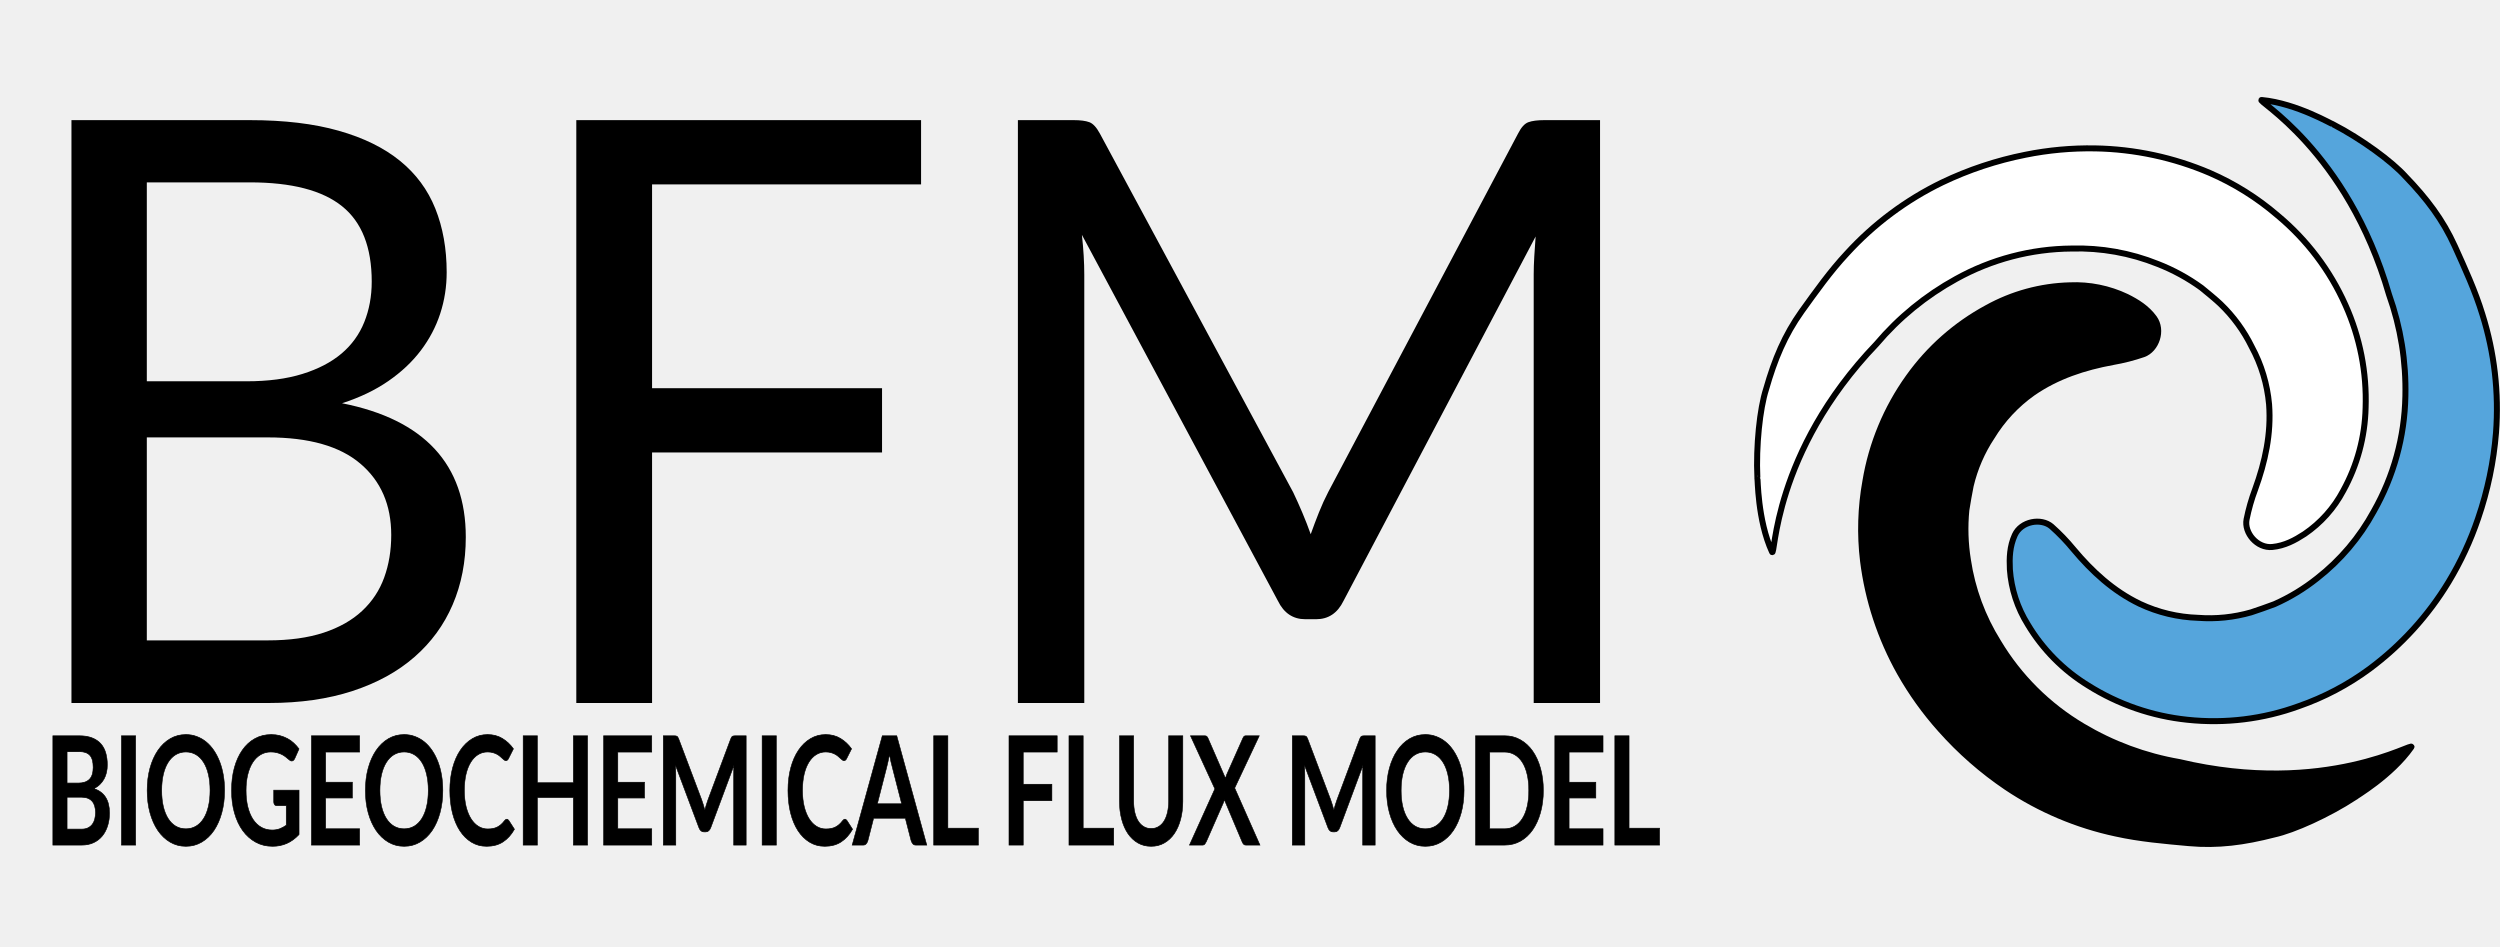
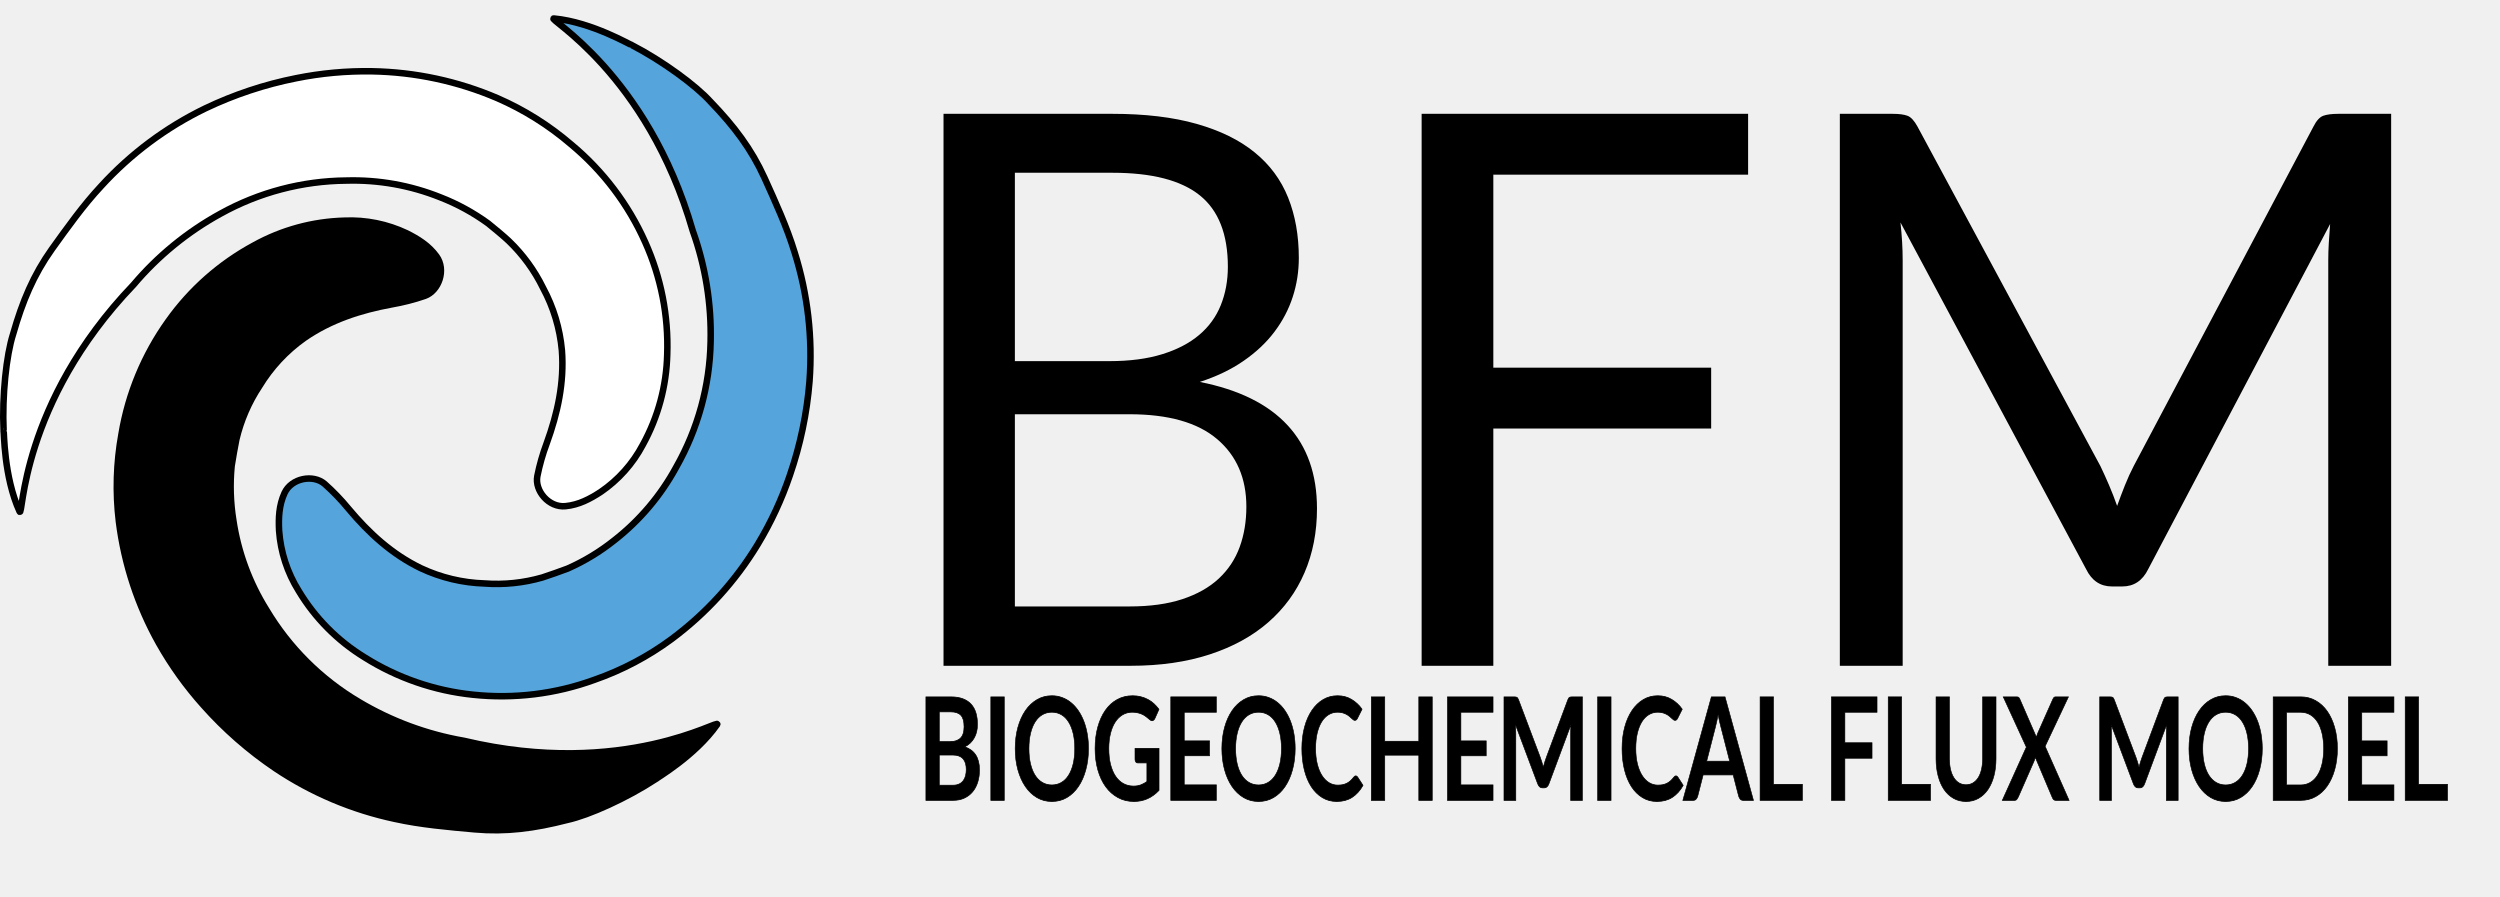
- <svg xmlns="http://www.w3.org/2000/svg" id="Layer_1" data-name="Layer 1" viewBox="0 0 836 316.55">
+ <svg xmlns="http://www.w3.org/2000/svg" id="Layer_1" data-name="Layer 1" viewBox="0 0 766.24 274.78">
  <defs>
-     <style>.cls-1{font-size:272.01px;font-family:Lato-Black, Lato;}.cls-2{font-size:50.5px;stroke-width:0.25px;font-family:Lato-Semibold, Lato;font-weight:700;letter-spacing:-0.01em;}.cls-10,.cls-2,.cls-8,.cls-9{stroke:#000;stroke-miterlimit:10;}.cls-3{letter-spacing:-0.02em;}.cls-4{letter-spacing:-0.04em;}.cls-5{letter-spacing:-0.01em;}.cls-6{letter-spacing:-0.03em;}.cls-7{letter-spacing:-0.01em;}.cls-8{fill:#fff;}.cls-10,.cls-8,.cls-9{stroke-width:2px;}.cls-9{fill:#55a5dc;}</style>
+     <style>.cls-1{font-size:236.11px;font-family:Lato-Black, Lato;}.cls-2{font-size:43.83px;stroke-width:0.25px;font-family:Lato-Semibold, Lato;font-weight:700;letter-spacing:-0.01em;}.cls-10,.cls-2,.cls-8,.cls-9{stroke:#000;stroke-miterlimit:10;}.cls-3{letter-spacing:-0.02em;}.cls-4{letter-spacing:-0.04em;}.cls-5{letter-spacing:-0.01em;}.cls-6{letter-spacing:-0.03em;}.cls-7{letter-spacing:-0.04em;}.cls-8{fill:#fff;}.cls-10,.cls-8,.cls-9{stroke-width:2px;}.cls-9{fill:#55a5dc;}</style>
  </defs>
-   <text class="cls-1" transform="translate(0 235.08) scale(0.96 1)">BFM</text>
-   <text class="cls-2" transform="translate(14.83 282.58) scale(0.7 1)">BIOG<tspan class="cls-3" x="123.52" y="0">E</tspan>
-     <tspan x="151.47" y="0">OCHEMICA</tspan>
-     <tspan class="cls-4" x="420.77" y="0">L</tspan>
-     <tspan class="cls-5" x="444.99" y="0" xml:space="preserve"> F</tspan>
-     <tspan class="cls-6" x="485.41" y="0">L</tspan>
-     <tspan class="cls-7" x="509.98" y="0">UX MODE</tspan>
-     <tspan class="cls-4" x="746.18" y="0">L</tspan>
+   <text class="cls-1" transform="translate(268.44 204.06) scale(0.96 1)">BFM</text>
+   <text class="cls-2" transform="translate(281.31 245.29) scale(0.7 1)">BIOG<tspan class="cls-3" x="107.22" y="0">E</tspan>
+     <tspan x="131.48" y="0">OCHEMICA</tspan>
+     <tspan class="cls-4" x="365.25" y="0">L</tspan>
+     <tspan class="cls-5" x="386.26" y="0" xml:space="preserve"> F</tspan>
+     <tspan class="cls-6" x="421.35" y="0">L</tspan>
+     <tspan x="442.68" y="0">UX MODE</tspan>
+     <tspan class="cls-7" x="647.71" y="0">L</tspan>
  </text>
-   <path class="cls-8" d="M687.66,355c-.48-10.64.82-23.11,2.93-29.65,2.85-10,6.23-18.05,11.88-26C707.24,292.72,712,286,717.6,280a105.46,105.46,0,0,1,31.85-23.76,117.62,117.62,0,0,1,27.85-9.26,108.23,108.23,0,0,1,23.32-2.13A102.06,102.06,0,0,1,839,253.08a89.4,89.4,0,0,1,22.6,14.17A82.82,82.82,0,0,1,884.3,297.2a77.3,77.3,0,0,1,6.76,34.43,60.36,60.36,0,0,1-7.49,27.71,40.22,40.22,0,0,1-12.93,14.46c-3.24,2.11-6.65,3.94-10.76,4.34-5.1.51-9.49-4.72-8.63-9.21a64.72,64.72,0,0,1,2.87-10.06c3.34-9.2,5.41-18.56,4.66-28.44A49.67,49.67,0,0,0,853,311.24a50.89,50.89,0,0,0-10.51-14.39c-1-1-5.18-4.49-6.31-5.37a65,65,0,0,0-14.65-8,71.84,71.84,0,0,0-28.8-5.14,80.94,80.94,0,0,0-38.62,10.17,94.35,94.35,0,0,0-26.63,21.78c-34.91,36.48-33.8,71.89-34.91,69.5C687.66,369.07,687.83,355,687.66,355Z" transform="translate(-100 -195.23)" />
-   <path class="cls-9" d="M880.22,236.82c9.45,4.92,19.57,12.31,24.17,17.42,7.19,7.46,12.48,14.45,16.5,23.31,3.38,7.49,6.84,15,9.23,22.85a105.19,105.19,0,0,1,4.55,39.48,117.44,117.44,0,0,1-6,28.73,108,108,0,0,1-9.87,21.24,102.11,102.11,0,0,1-26.45,29.06,89.24,89.24,0,0,1-23.59,12.44,83,83,0,0,1-37.29,4.57,77.29,77.29,0,0,1-33.17-11.45,60.24,60.24,0,0,1-20.2-20.39,40.22,40.22,0,0,1-6-18.43c-.19-3.87-.06-7.73,1.65-11.49,2.12-4.67,8.84-5.84,12.3-2.85a66.33,66.33,0,0,1,7.26,7.54c6.28,7.51,13.33,14,22.25,18.31a49.53,49.53,0,0,0,19.48,4.67A50.47,50.47,0,0,0,852.78,400c1.35-.42,6.49-2.22,7.81-2.75a65.27,65.27,0,0,0,14.27-8.66,72,72,0,0,0,18.91-22.33,81,81,0,0,0,10.59-38.51,94.22,94.22,0,0,0-5.47-34c-14-48.51-45.2-65.33-42.57-65.08C868.08,229.77,880.13,237,880.22,236.82Z" transform="translate(-100 -195.23)" />
-   <path class="cls-10" d="M887.49,461.83c-8.94,5.8-20.36,11-27.07,12.47-10,2.58-18.72,3.75-28.41,2.88-8.18-.74-16.45-1.44-24.44-3.21A105.07,105.07,0,0,1,771,458.5a117.12,117.12,0,0,1-22.08-19.34,108,108,0,0,1-13.63-19A102.2,102.2,0,0,1,723,382.8a89.65,89.65,0,0,1,.79-26.66,83.05,83.05,0,0,1,14.38-34.71,77.31,77.31,0,0,1,26.29-23.24,60.35,60.35,0,0,1,27.69-7.55,40.2,40.2,0,0,1,19,3.84c3.46,1.73,6.76,3.75,9.19,7.09,3,4.14.73,10.57-3.58,12.11a66,66,0,0,1-10.13,2.6c-9.63,1.77-18.74,4.72-26.89,10.36a49.62,49.62,0,0,0-13.66,14.66A50.73,50.73,0,0,0,759,357.64c-.3,1.39-1.26,6.75-1.45,8.16a65,65,0,0,0,.52,16.68,71.61,71.61,0,0,0,10.13,27.45,81,81,0,0,0,28.3,28.18,94.41,94.41,0,0,0,32.26,11.95c49.12,11.67,79.11-7.19,77.6-5C899.59,454.74,887.4,461.69,887.49,461.83Z" transform="translate(-100 -195.23)" />
+   <path class="cls-8" d="M129.66,386c-.48-10.64.82-23.11,2.93-29.65,2.85-10,6.23-18.05,11.88-26C149.24,323.72,154,317,159.6,311a105.46,105.46,0,0,1,31.85-23.76,117.62,117.62,0,0,1,27.85-9.26,108.23,108.23,0,0,1,23.32-2.13A102.06,102.06,0,0,1,281,284.08a89.4,89.4,0,0,1,22.6,14.17A82.82,82.82,0,0,1,326.3,328.2a77.3,77.3,0,0,1,6.76,34.43,60.36,60.36,0,0,1-7.49,27.71,40.22,40.22,0,0,1-12.93,14.46c-3.24,2.11-6.65,3.94-10.76,4.34-5.1.51-9.49-4.72-8.63-9.21a64.72,64.72,0,0,1,2.87-10.06c3.34-9.2,5.41-18.56,4.66-28.44A49.67,49.67,0,0,0,295,342.24a50.89,50.89,0,0,0-10.51-14.39c-1-1-5.18-4.49-6.31-5.37a65,65,0,0,0-14.65-8,71.84,71.84,0,0,0-28.8-5.14,80.94,80.94,0,0,0-38.62,10.17,94.35,94.35,0,0,0-26.63,21.78c-34.91,36.48-33.8,71.89-34.91,69.5C129.66,400.07,129.83,386,129.66,386Z" transform="translate(-128.56 -254)" />
+   <path class="cls-9" d="M322.22,267.82c9.45,4.92,19.57,12.31,24.17,17.42,7.19,7.46,12.48,14.45,16.5,23.31,3.38,7.49,6.84,15,9.23,22.85a105.19,105.19,0,0,1,4.55,39.48,117.44,117.44,0,0,1-6,28.73,108,108,0,0,1-9.87,21.24,102.11,102.11,0,0,1-26.45,29.06,89.24,89.24,0,0,1-23.59,12.44,83,83,0,0,1-37.29,4.57,77.29,77.29,0,0,1-33.17-11.45,60.24,60.24,0,0,1-20.2-20.39,40.22,40.22,0,0,1-6-18.43c-.19-3.87-.06-7.73,1.65-11.49,2.12-4.67,8.84-5.84,12.3-2.85a66.33,66.33,0,0,1,7.26,7.54c6.28,7.51,13.33,14,22.25,18.31a49.53,49.53,0,0,0,19.48,4.67A50.47,50.47,0,0,0,294.78,431c1.35-.42,6.49-2.22,7.81-2.75a65.27,65.27,0,0,0,14.27-8.66,72,72,0,0,0,18.91-22.33,81,81,0,0,0,10.59-38.51,94.22,94.22,0,0,0-5.47-34c-14-48.51-45.2-65.33-42.57-65.08C310.08,260.77,322.13,268,322.22,267.82Z" transform="translate(-128.56 -254)" />
+   <path class="cls-10" d="M329.49,492.83c-8.94,5.8-20.36,11-27.07,12.47-10,2.58-18.72,3.75-28.41,2.88-8.18-.74-16.45-1.44-24.44-3.21A105.07,105.07,0,0,1,213,489.5a117.12,117.12,0,0,1-22.08-19.34,108,108,0,0,1-13.63-19A102.2,102.2,0,0,1,165,413.8a89.65,89.65,0,0,1,.79-26.66,83.05,83.05,0,0,1,14.38-34.71,77.31,77.31,0,0,1,26.29-23.24,60.35,60.35,0,0,1,27.69-7.55,40.2,40.2,0,0,1,19,3.84c3.46,1.73,6.76,3.75,9.19,7.09,3,4.14.73,10.57-3.58,12.11a66,66,0,0,1-10.13,2.6c-9.63,1.77-18.74,4.72-26.89,10.36a49.62,49.62,0,0,0-13.66,14.66A50.73,50.73,0,0,0,201,388.64c-.3,1.39-1.26,6.75-1.45,8.16a65,65,0,0,0,.52,16.68,71.61,71.61,0,0,0,10.13,27.45,81,81,0,0,0,28.3,28.18,94.41,94.41,0,0,0,32.26,11.95c49.12,11.67,79.11-7.19,77.6-5C341.59,485.74,329.4,492.69,329.49,492.83Z" transform="translate(-128.56 -254)" />
</svg>
